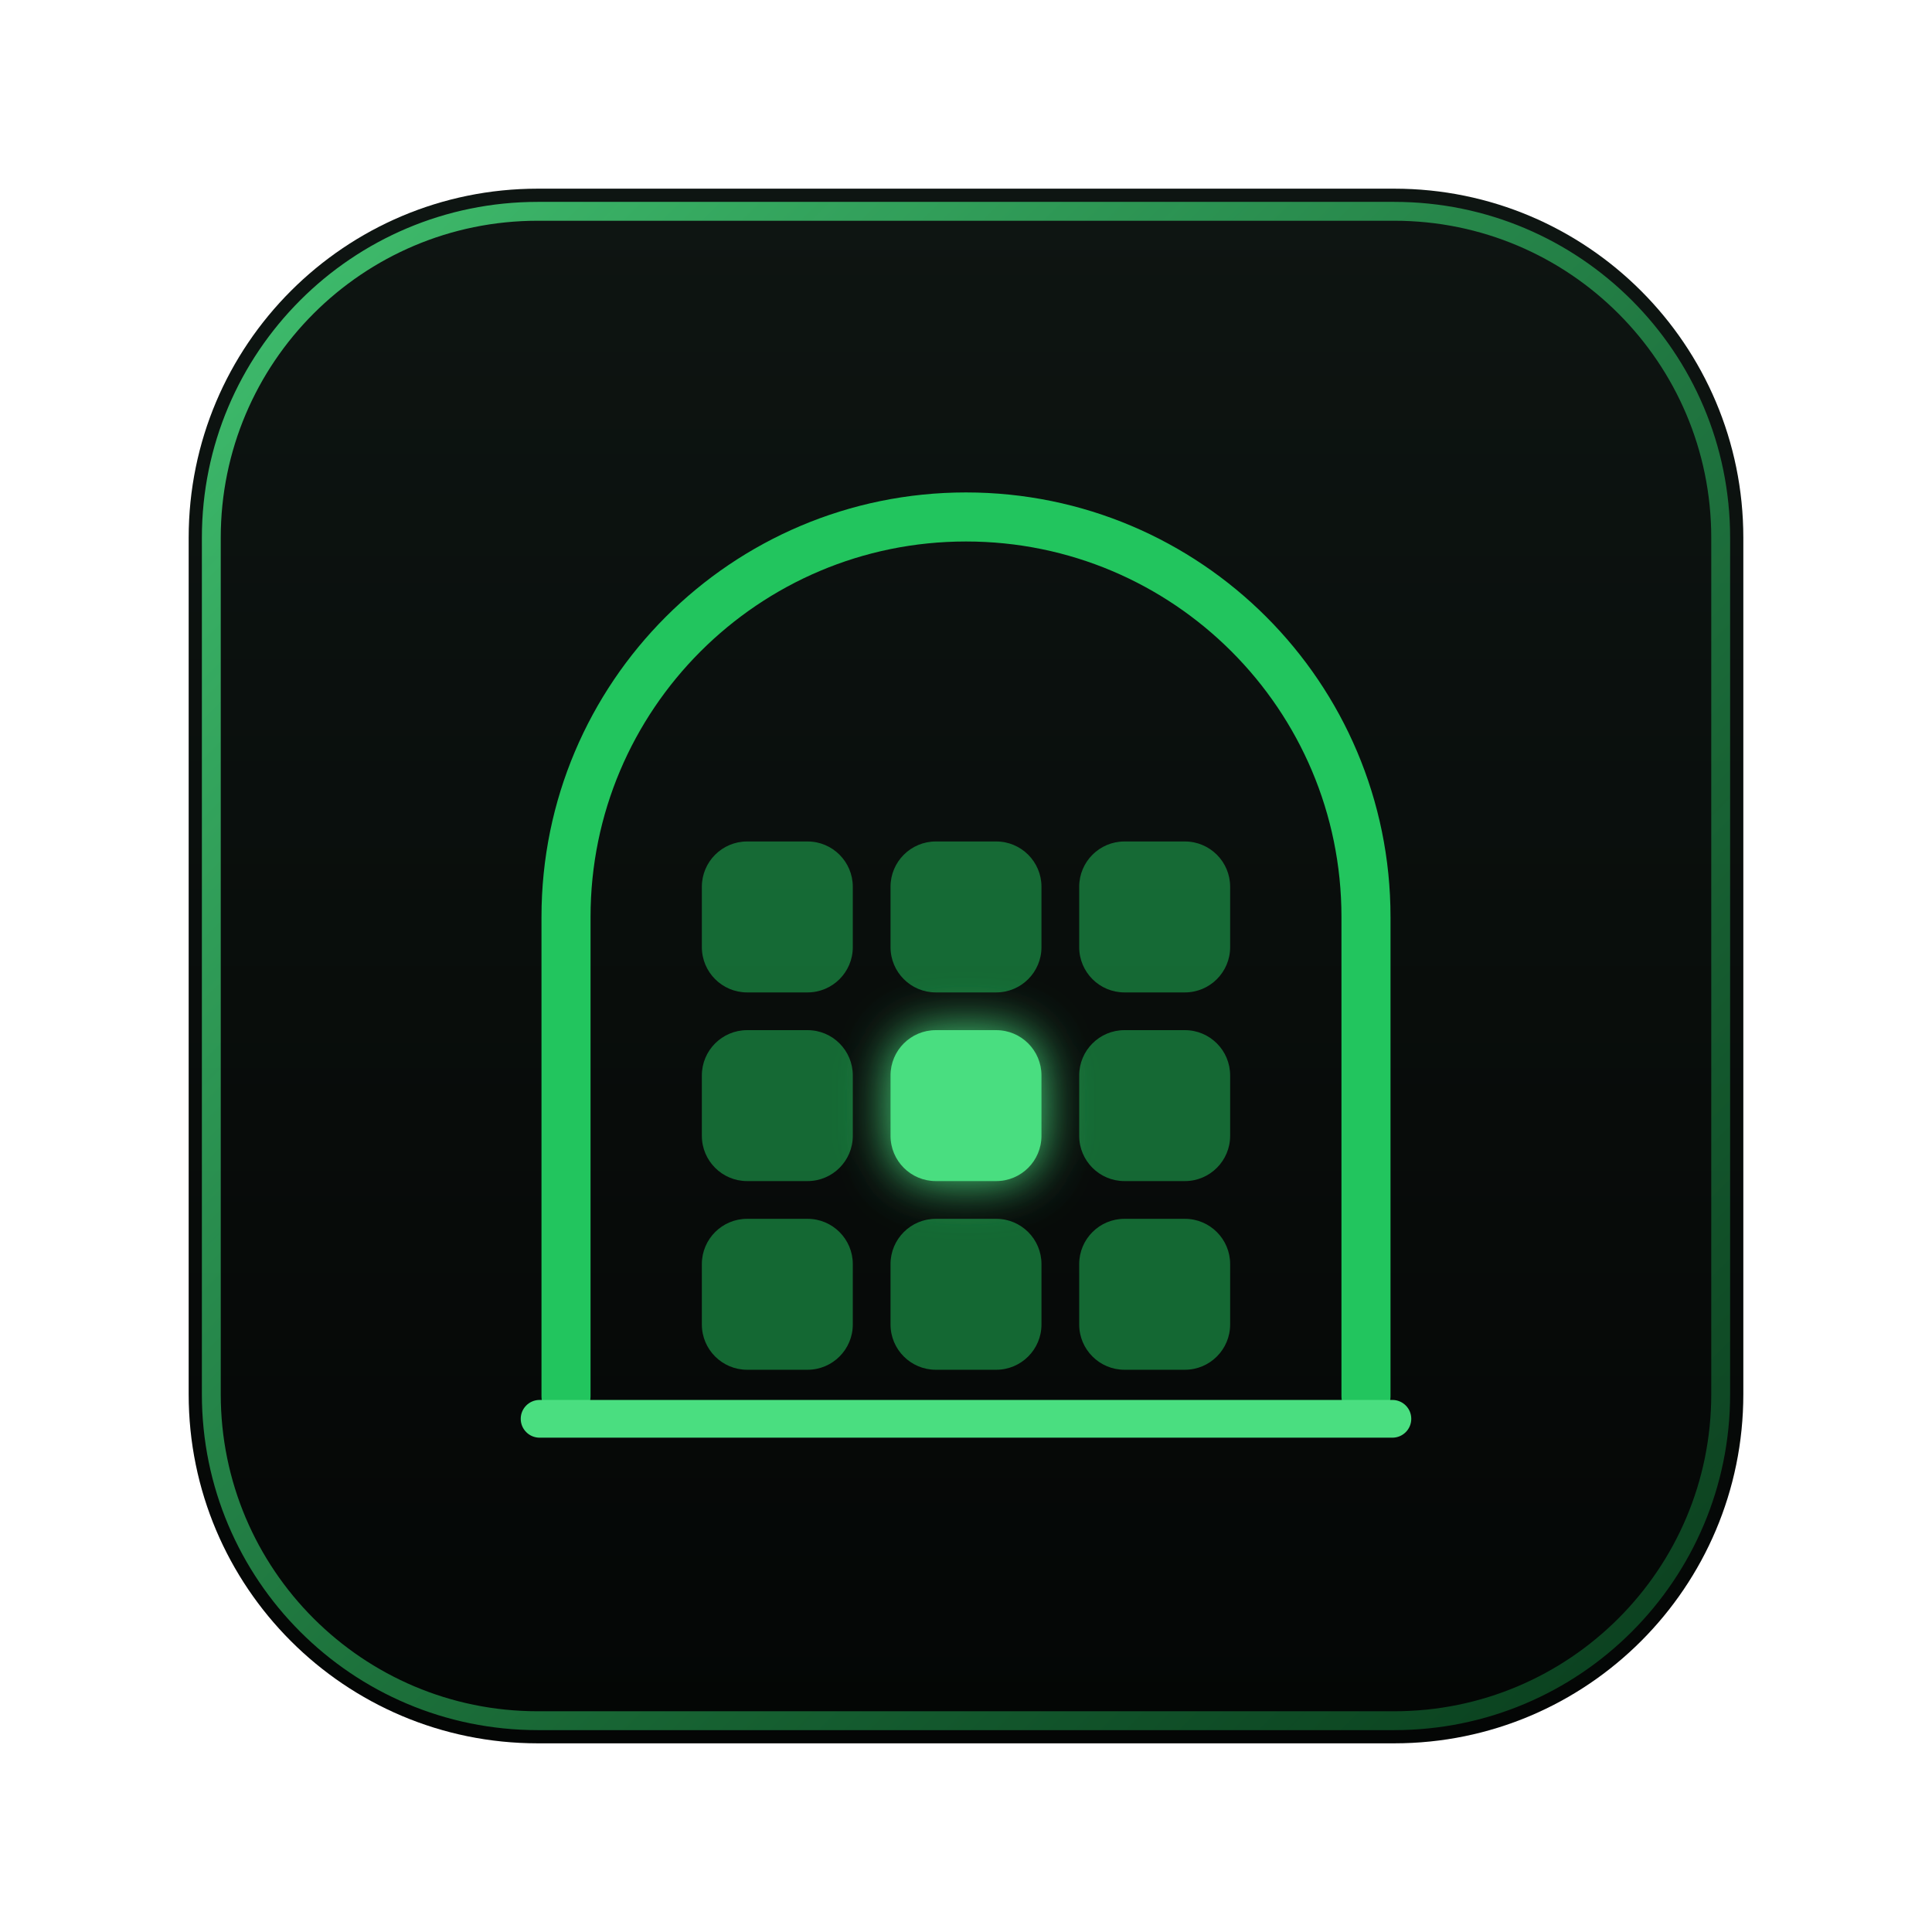
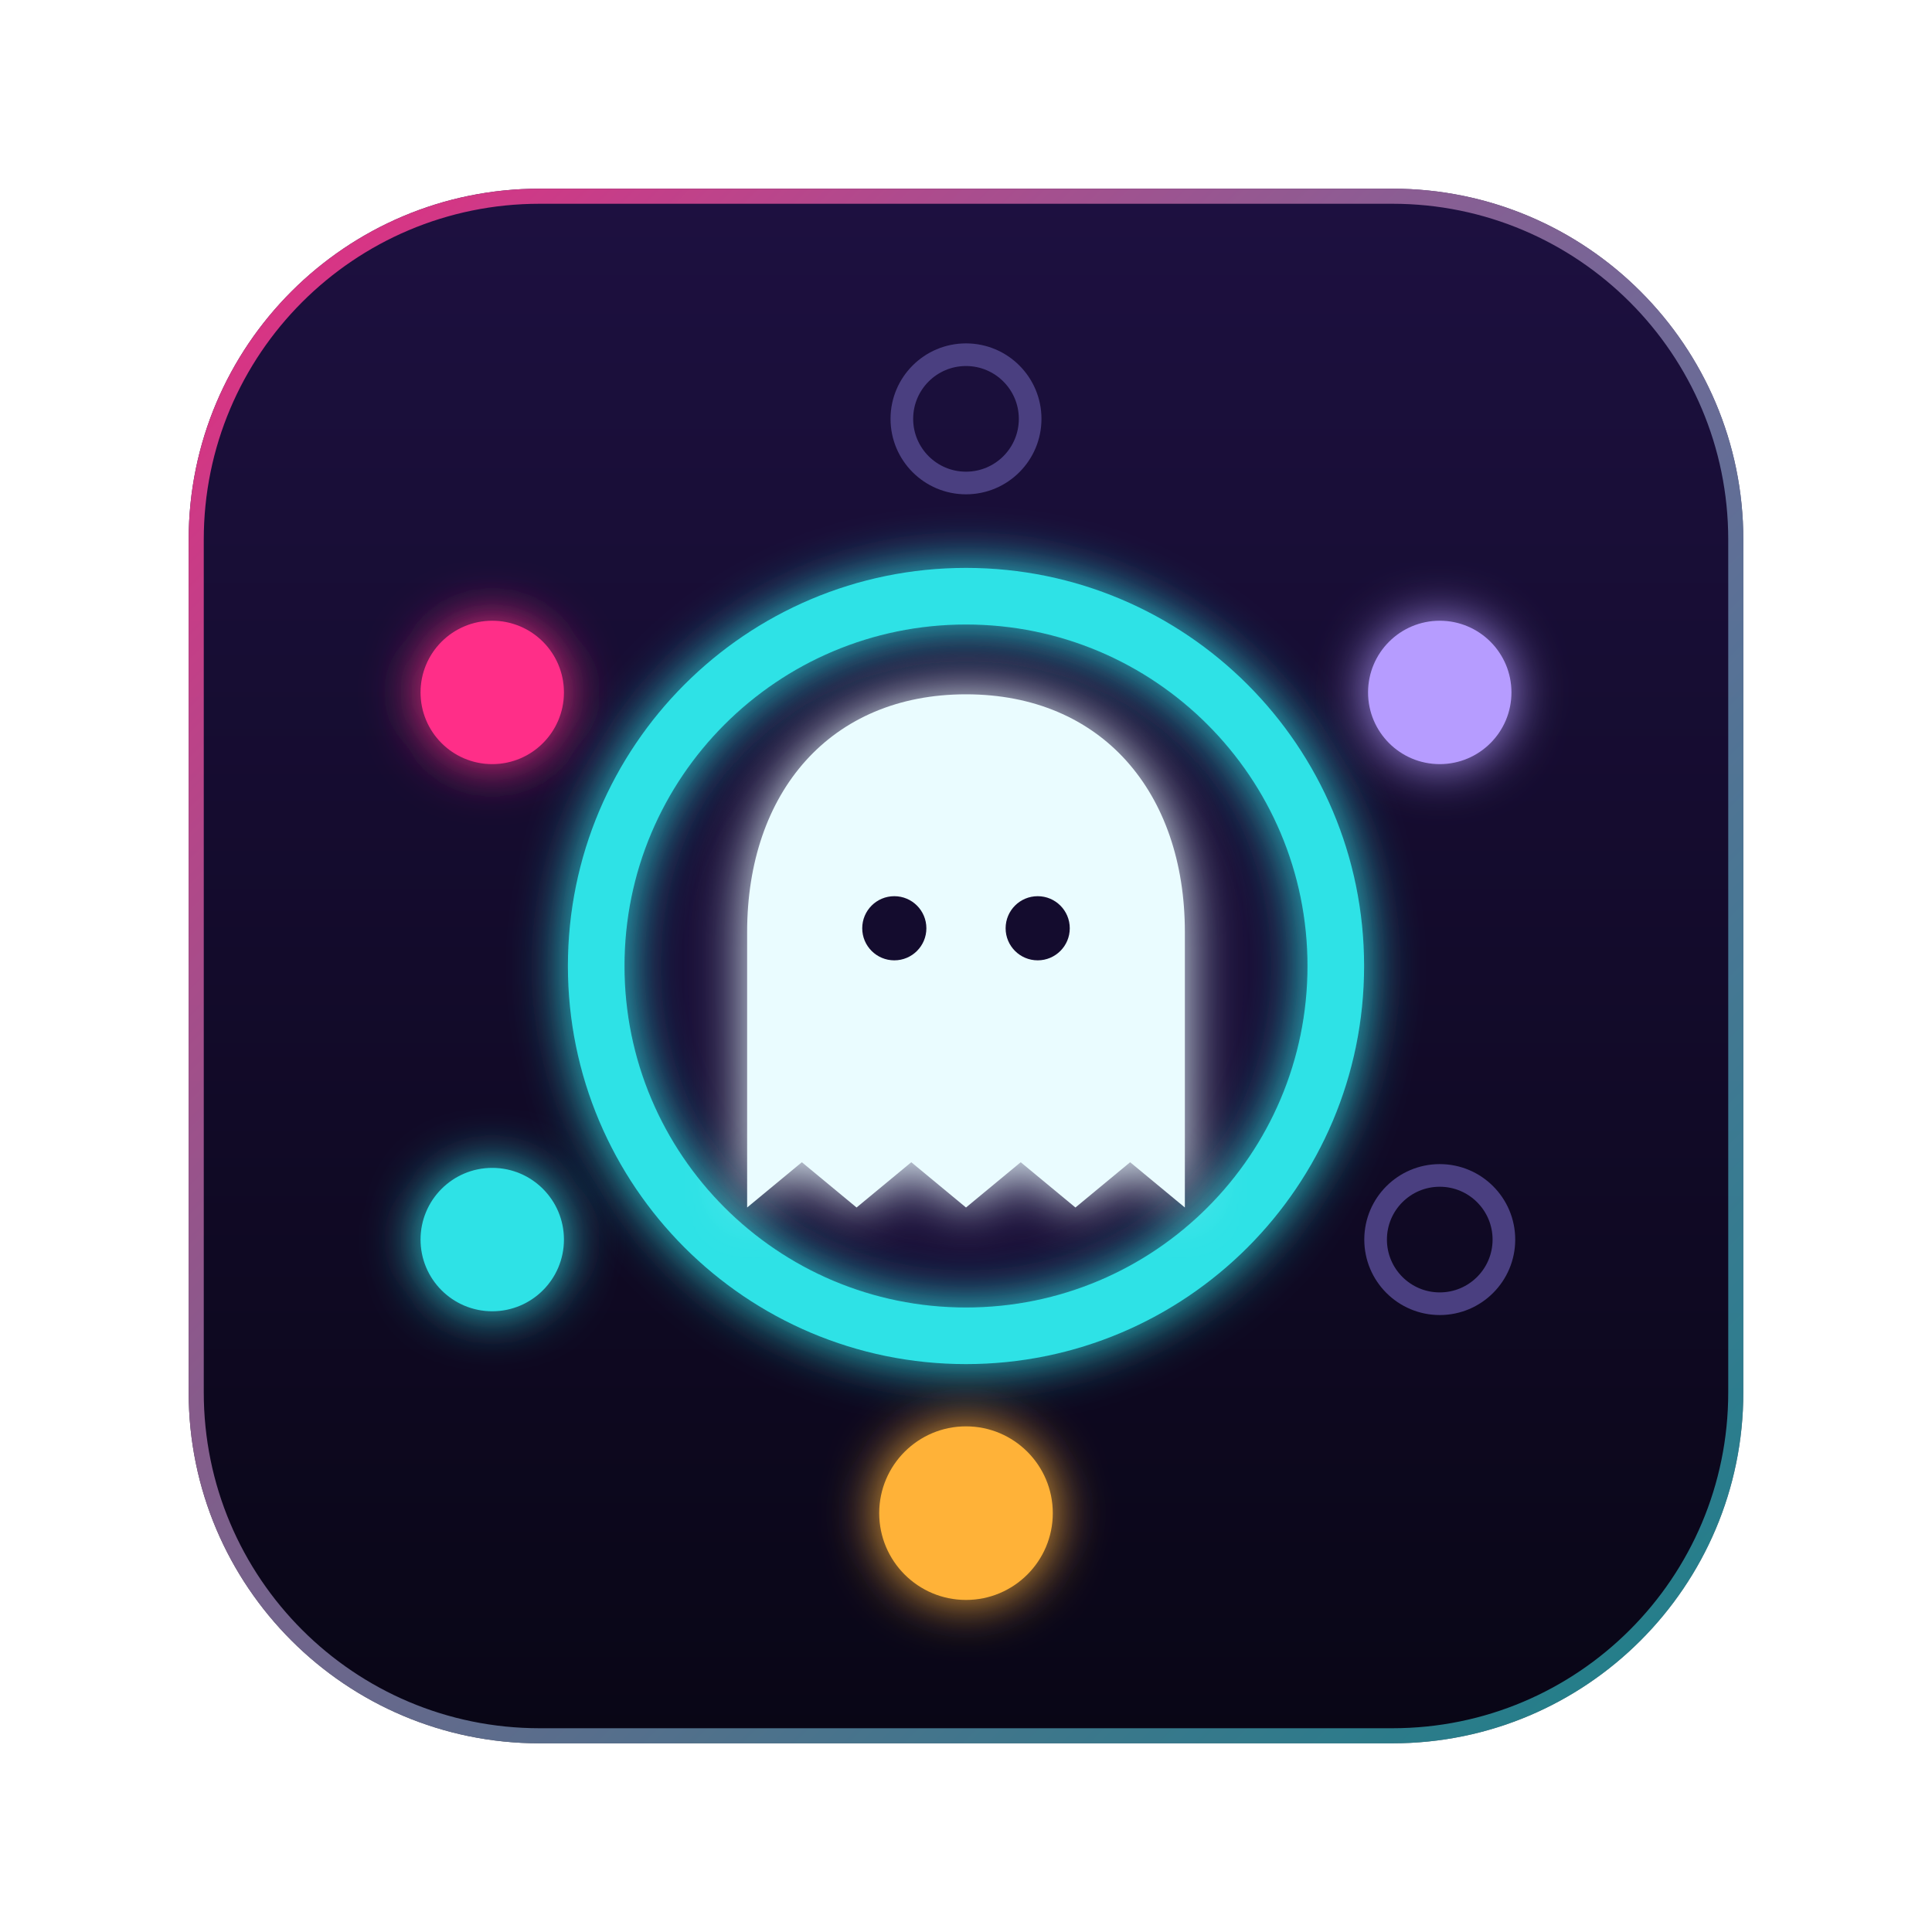
- <svg xmlns="http://www.w3.org/2000/svg" viewBox="0 0 1024 1024" width="1024" height="1024" role="img" aria-label="hangar">
+ <svg xmlns="http://www.w3.org/2000/svg" viewBox="0 0 1024 1024" width="1024" height="1024" role="img" aria-label="Haunt">
  <defs>
    <linearGradient id="body" x1="0" y1="0" x2="0" y2="1">
-       <stop offset="0" stop-color="#0e1512" />
-       <stop offset="1" stop-color="#040605" />
+       <stop offset="0" stop-color="#1d1040" />
+       <stop offset="1" stop-color="#090616" />
    </linearGradient>
    <linearGradient id="rim" x1="0" y1="0" x2="1" y2="1">
-       <stop offset="0" stop-color="#4ade80" stop-opacity=".85" />
-       <stop offset="1" stop-color="#16a34a" stop-opacity=".35" />
+       <stop offset="0" stop-color="#ff2e88" stop-opacity=".9" />
+       <stop offset="1" stop-color="#2de2e6" stop-opacity=".55" />
    </linearGradient>
-     <filter id="lit" x="-80%" y="-80%" width="260%" height="260%">
-       <feGaussianBlur stdDeviation="13" result="b" />
+     <radialGradient id="top" cx="50%" cy="50%" r="50%">
+       <stop offset="0" stop-color="#2a1a55" />
+       <stop offset="1" stop-color="#140c2e" />
+     </radialGradient>
+     <filter id="glow" x="-50%" y="-50%" width="200%" height="200%">
+       <feGaussianBlur stdDeviation="14" result="b" />
      <feMerge>
        <feMergeNode in="b" />
        <feMergeNode in="SourceGraphic" />
      </feMerge>
    </filter>
  </defs>
-   <rect x="100" y="100" width="824" height="824" rx="185" fill="url(#body)" />
-   <rect x="112" y="112" width="800" height="800" rx="173" fill="none" stroke="url(#rim)" stroke-width="10" />
-   <path d="M300 740 V486 a212 212 0 0 1 424 0 V740" fill="none" stroke="#22c55e" stroke-width="26" stroke-linecap="round" />
-   <rect x="276" y="742" width="472" height="20" rx="10" fill="#4ade80" />
-   <g fill="#22c55e" opacity=".5">
-     <rect x="372" y="446" width="80" height="80" rx="24" />
-     <rect x="472" y="446" width="80" height="80" rx="24" />
-     <rect x="572" y="446" width="80" height="80" rx="24" />
-     <rect x="372" y="546" width="80" height="80" rx="24" />
-     <rect x="572" y="546" width="80" height="80" rx="24" />
-     <rect x="372" y="646" width="80" height="80" rx="24" />
-     <rect x="472" y="646" width="80" height="80" rx="24" />
-     <rect x="572" y="646" width="80" height="80" rx="24" />
+   <rect x="100" y="100" width="824" height="824" rx="186" fill="url(#body)" />
+   <rect x="104" y="104" width="816" height="816" rx="182" fill="none" stroke="url(#rim)" stroke-width="8" />
+   <circle cx="512" cy="512" r="196" fill="url(#top)" />
+   <circle cx="512" cy="512" r="196" fill="none" stroke="#2de2e6" stroke-width="30" filter="url(#glow)" />
+   <g filter="url(#glow)">
+     <path d="M512 368 C 584 368 628 420 628 494 L 628 640 L 599 616 L 570 640 L 541 616 L 512 640 L 483 616 L 454 640 L 425 616 L 396 640 L 396 494 C 396 420 440 368 512 368 Z" fill="#eafcff" />
  </g>
-   <g filter="url(#lit)">
-     <rect x="472" y="546" width="80" height="80" rx="24" fill="#4ade80" />
+   <circle cx="474" cy="492" r="17" fill="#140c2e" />
+   <circle cx="550" cy="492" r="17" fill="#140c2e" />
+   <g filter="url(#glow)">
+     <circle cx="512" cy="802" r="46" fill="#ffb238" />
+     <circle cx="260.9" cy="657" r="38" fill="#2de2e6" />
+     <circle cx="260.9" cy="367" r="38" fill="#ff2e88" />
+     <circle cx="763.1" cy="367" r="38" fill="#b69cff" />
  </g>
+   <circle cx="512" cy="222" r="34" fill="none" stroke="#4a3f80" stroke-width="12" />
+   <circle cx="763.1" cy="657" r="34" fill="none" stroke="#4a3f80" stroke-width="12" />
</svg>
